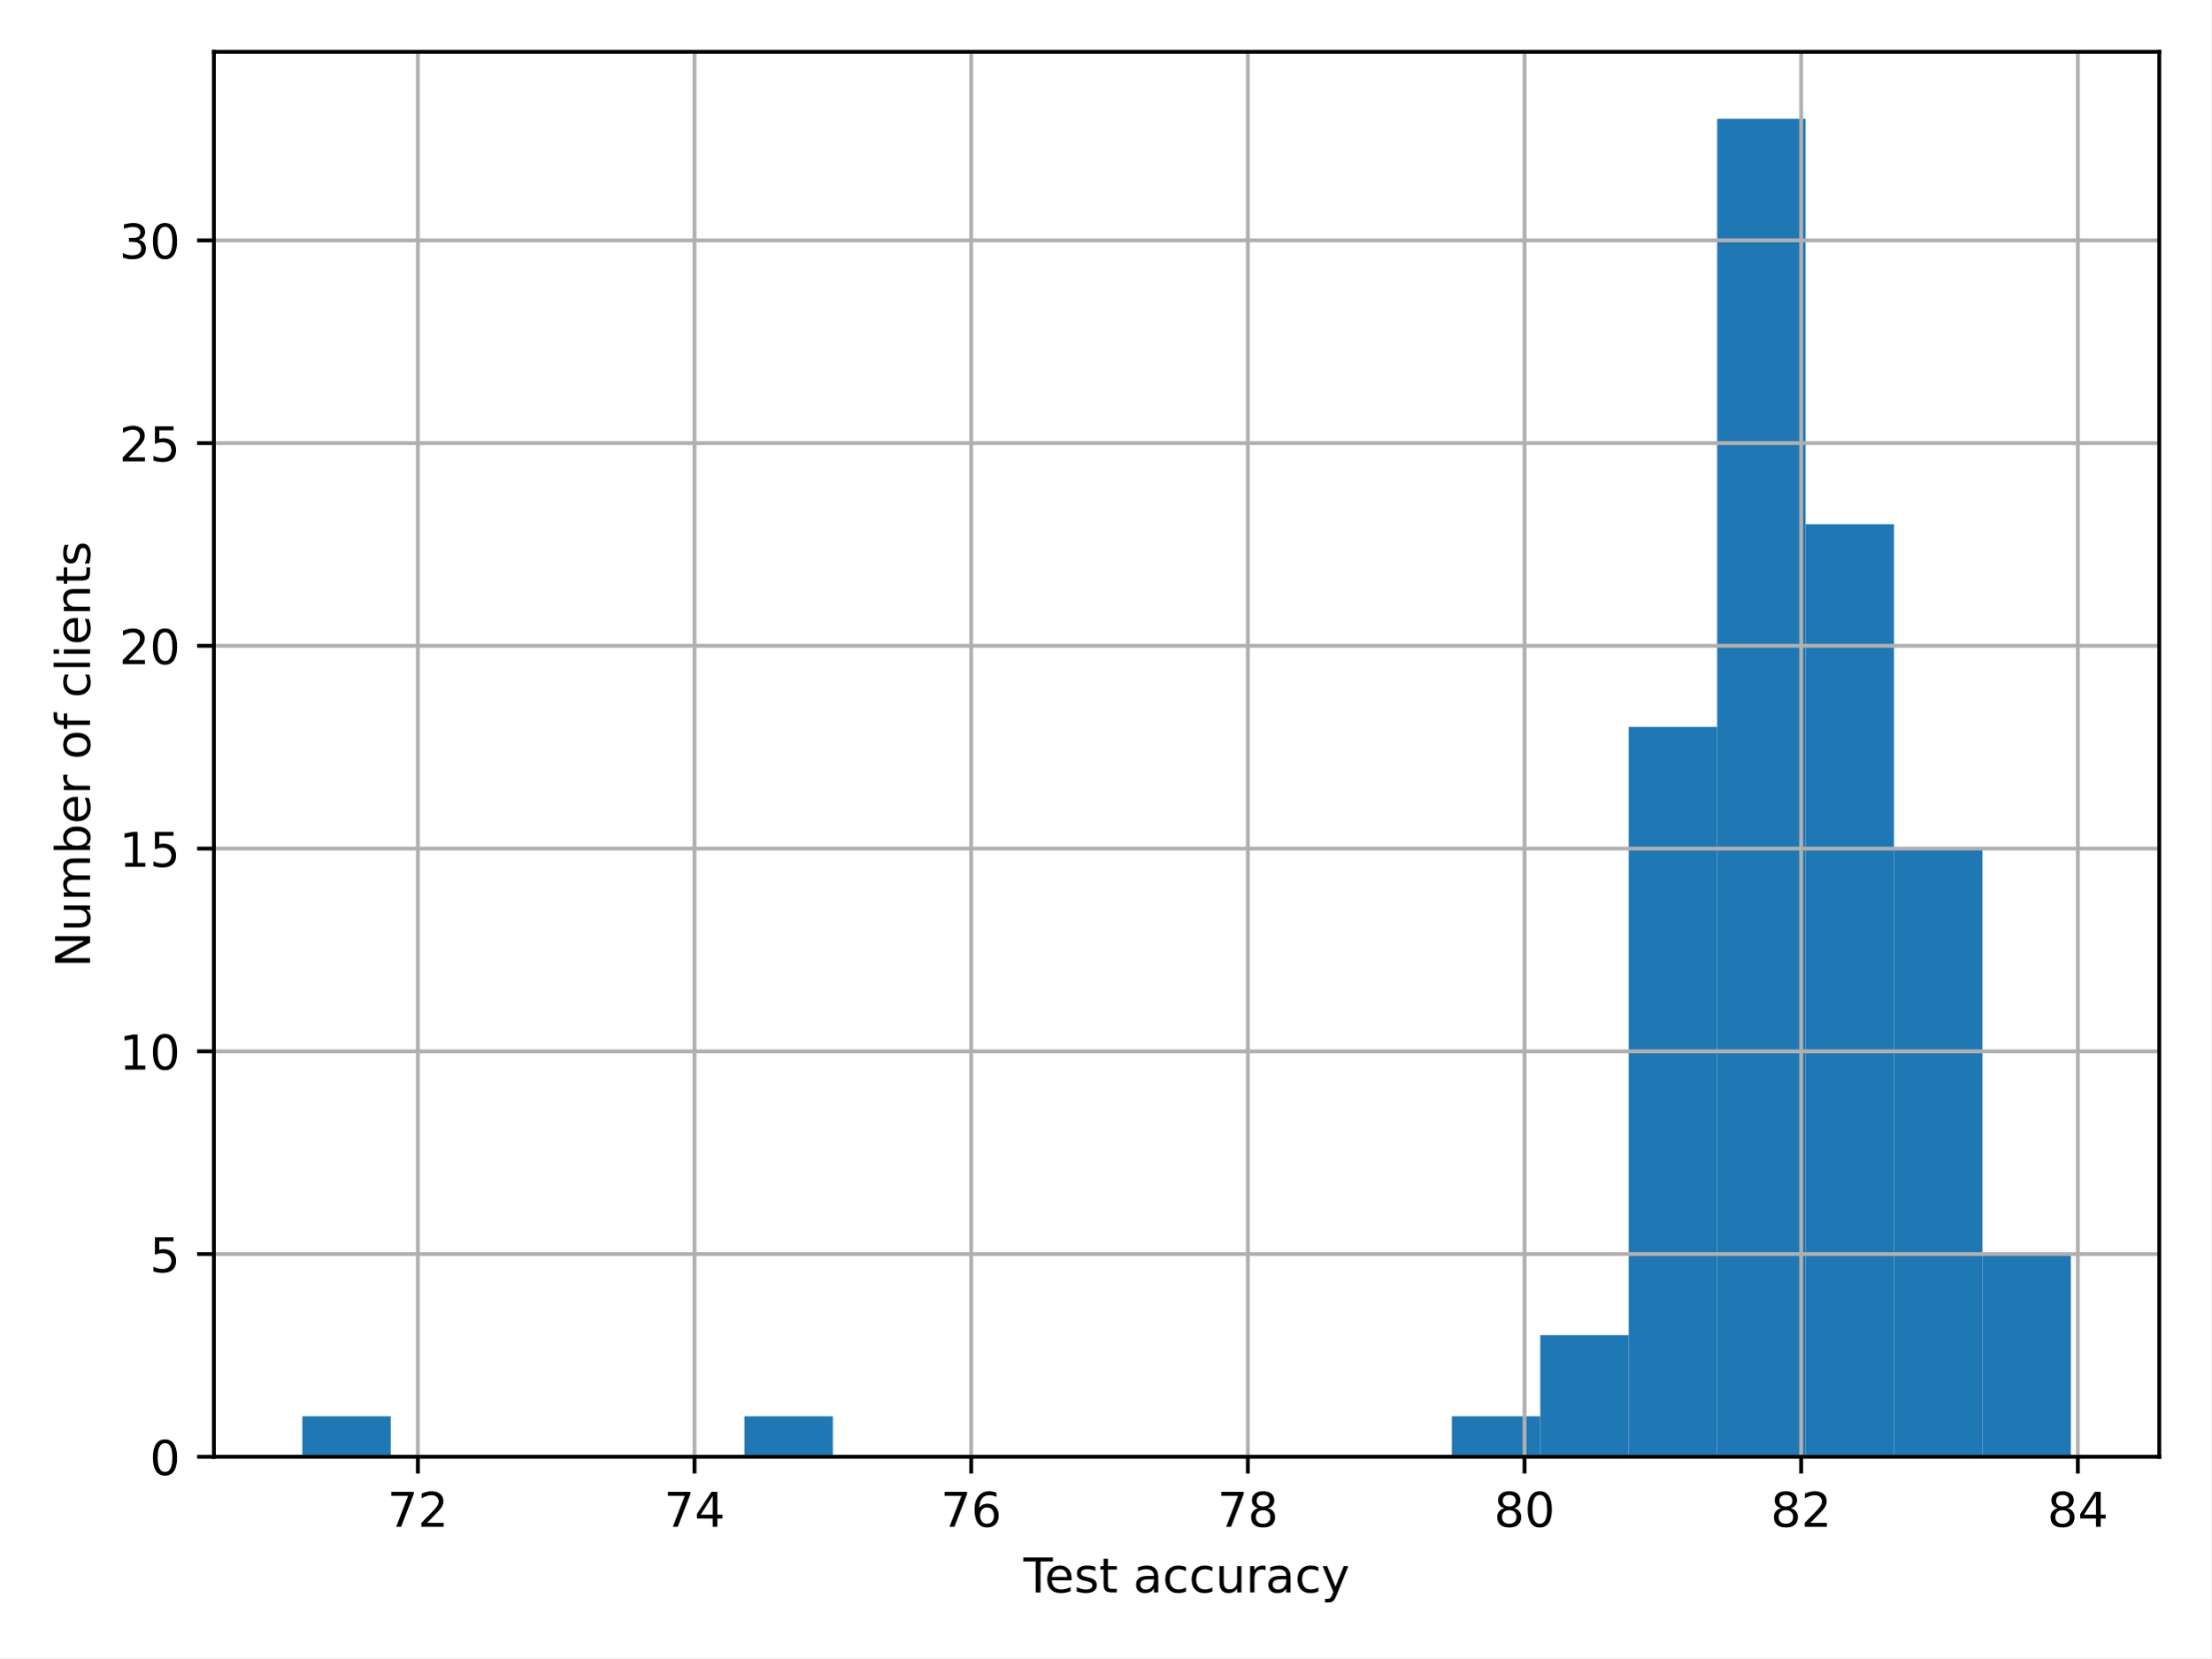
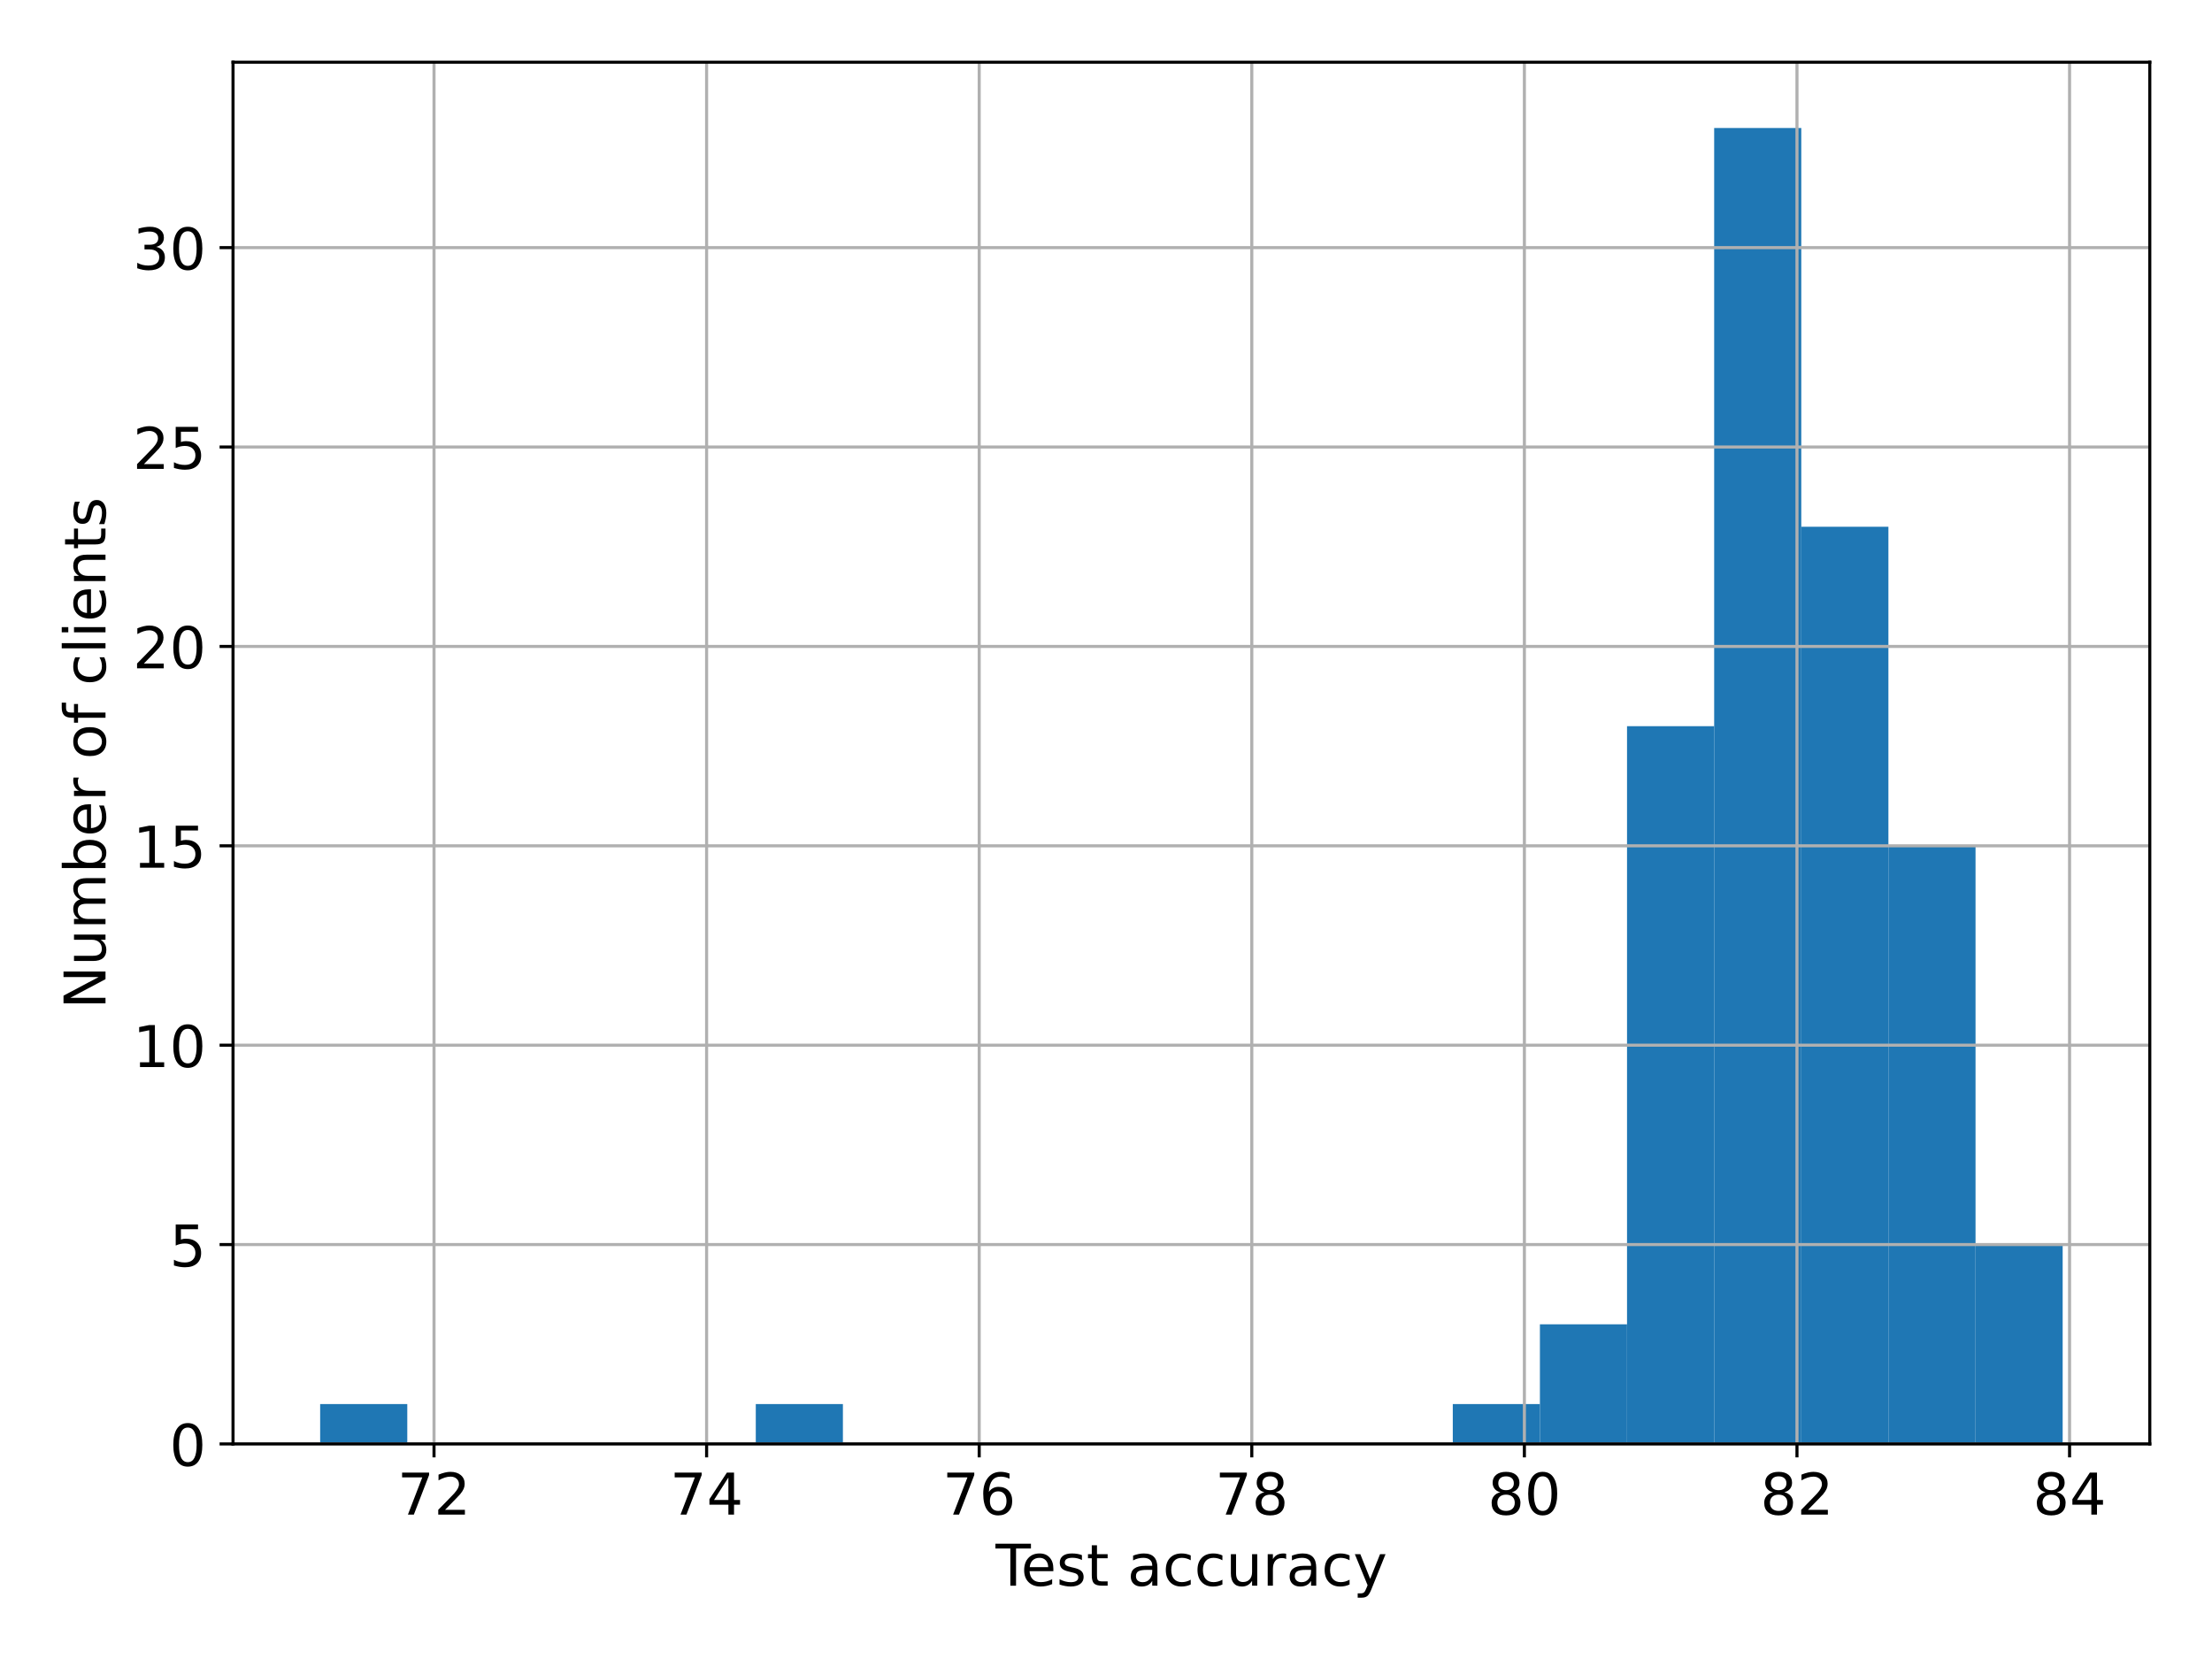
- <svg xmlns="http://www.w3.org/2000/svg" xmlns:xlink="http://www.w3.org/1999/xlink" height="345.6pt" version="1.1" viewBox="0 0 460.8 345.6" width="460.8pt">
+ <svg xmlns="http://www.w3.org/2000/svg" xmlns:xlink="http://www.w3.org/1999/xlink" height="432pt" version="1.1" viewBox="0 0 576 432" width="576pt">
  <defs>
    <style type="text/css">*{stroke-linecap:butt;stroke-linejoin:round;}</style>
  </defs>
  <g id="figure_1">
    <g id="patch_1">
-       <path d="M 0 345.6  L 460.8 345.6  L 460.8 0  L 0 0  z " style="fill:#ffffff;" />
+       <path d="M 0 432  L 576 432  L 576 0  L 0 0  z " style="fill:#ffffff;" />
    </g>
    <g id="axes_1">
      <g id="patch_2">
-         <path d="M 44.57 303.64  L 450 303.64  L 450 10.8  L 44.57 10.8  z " style="fill:#ffffff;" />
+         <path d="M 60.68 376  L 559.8 376  L 559.8 16.2  L 60.68 16.2  z " style="fill:#ffffff;" />
      </g>
      <g id="patch_3">
-         <path clip-path="url(#pe1ad8d56a7)" d="M 62.999 303.64  L 81.427 303.64  L 81.427 295.189  L 62.999 295.189  z " style="fill:#1f77b4;" />
+         <path clip-path="url(#pf06827f324)" d="M 83.367 376  L 106.055 376  L 106.055 365.616  L 83.367 365.616  z " style="fill:#1f77b4;" />
      </g>
      <g id="patch_4">
-         <path clip-path="url(#pe1ad8d56a7)" d="M 81.427 303.64  L 99.856 303.64  L 99.856 303.64  L 81.427 303.64  z " style="fill:#1f77b4;" />
+         <path clip-path="url(#pf06827f324)" d="M 106.055 376  L 128.742 376  L 128.742 376  L 106.055 376  z " style="fill:#1f77b4;" />
      </g>
      <g id="patch_5">
-         <path clip-path="url(#pe1ad8d56a7)" d="M 99.856 303.64  L 118.285 303.64  L 118.285 303.64  L 99.856 303.64  z " style="fill:#1f77b4;" />
+         <path clip-path="url(#pf06827f324)" d="M 128.742 376  L 151.429 376  L 151.429 376  L 128.742 376  z " style="fill:#1f77b4;" />
      </g>
      <g id="patch_6">
-         <path clip-path="url(#pe1ad8d56a7)" d="M 118.285 303.64  L 136.713 303.64  L 136.713 303.64  L 118.285 303.64  z " style="fill:#1f77b4;" />
+         <path clip-path="url(#pf06827f324)" d="M 151.429 376  L 174.116 376  L 174.116 376  L 151.429 376  z " style="fill:#1f77b4;" />
      </g>
      <g id="patch_7">
-         <path clip-path="url(#pe1ad8d56a7)" d="M 136.713 303.64  L 155.142 303.64  L 155.142 303.64  L 136.713 303.64  z " style="fill:#1f77b4;" />
+         <path clip-path="url(#pf06827f324)" d="M 174.116 376  L 196.804 376  L 196.804 376  L 174.116 376  z " style="fill:#1f77b4;" />
      </g>
      <g id="patch_8">
-         <path clip-path="url(#pe1ad8d56a7)" d="M 155.142 303.64  L 173.57 303.64  L 173.57 295.189  L 155.142 295.189  z " style="fill:#1f77b4;" />
+         <path clip-path="url(#pf06827f324)" d="M 196.804 376  L 219.491 376  L 219.491 365.616  L 196.804 365.616  z " style="fill:#1f77b4;" />
      </g>
      <g id="patch_9">
-         <path clip-path="url(#pe1ad8d56a7)" d="M 173.57 303.64  L 191.999 303.64  L 191.999 303.64  L 173.57 303.64  z " style="fill:#1f77b4;" />
+         <path clip-path="url(#pf06827f324)" d="M 219.491 376  L 242.178 376  L 242.178 376  L 219.491 376  z " style="fill:#1f77b4;" />
      </g>
      <g id="patch_10">
-         <path clip-path="url(#pe1ad8d56a7)" d="M 191.999 303.64  L 210.428 303.64  L 210.428 303.64  L 191.999 303.64  z " style="fill:#1f77b4;" />
+         <path clip-path="url(#pf06827f324)" d="M 242.178 376  L 264.865 376  L 264.865 376  L 242.178 376  z " style="fill:#1f77b4;" />
      </g>
      <g id="patch_11">
-         <path clip-path="url(#pe1ad8d56a7)" d="M 210.428 303.64  L 228.856 303.64  L 228.856 303.64  L 210.428 303.64  z " style="fill:#1f77b4;" />
+         <path clip-path="url(#pf06827f324)" d="M 264.865 376  L 287.553 376  L 287.553 376  L 264.865 376  z " style="fill:#1f77b4;" />
      </g>
      <g id="patch_12">
-         <path clip-path="url(#pe1ad8d56a7)" d="M 228.856 303.64  L 247.285 303.64  L 247.285 303.64  L 228.856 303.64  z " style="fill:#1f77b4;" />
+         <path clip-path="url(#pf06827f324)" d="M 287.553 376  L 310.24 376  L 310.24 376  L 287.553 376  z " style="fill:#1f77b4;" />
      </g>
      <g id="patch_13">
-         <path clip-path="url(#pe1ad8d56a7)" d="M 247.285 303.64  L 265.714 303.64  L 265.714 303.64  L 247.285 303.64  z " style="fill:#1f77b4;" />
+         <path clip-path="url(#pf06827f324)" d="M 310.24 376  L 332.927 376  L 332.927 376  L 310.24 376  z " style="fill:#1f77b4;" />
      </g>
      <g id="patch_14">
-         <path clip-path="url(#pe1ad8d56a7)" d="M 265.714 303.64  L 284.142 303.64  L 284.142 303.64  L 265.714 303.64  z " style="fill:#1f77b4;" />
+         <path clip-path="url(#pf06827f324)" d="M 332.927 376  L 355.615 376  L 355.615 376  L 332.927 376  z " style="fill:#1f77b4;" />
      </g>
      <g id="patch_15">
-         <path clip-path="url(#pe1ad8d56a7)" d="M 284.142 303.64  L 302.571 303.64  L 302.571 303.64  L 284.142 303.64  z " style="fill:#1f77b4;" />
+         <path clip-path="url(#pf06827f324)" d="M 355.615 376  L 378.302 376  L 378.302 376  L 355.615 376  z " style="fill:#1f77b4;" />
      </g>
      <g id="patch_16">
-         <path clip-path="url(#pe1ad8d56a7)" d="M 302.571 303.64  L 321 303.64  L 321 295.189  L 302.571 295.189  z " style="fill:#1f77b4;" />
+         <path clip-path="url(#pf06827f324)" d="M 378.302 376  L 400.989 376  L 400.989 365.616  L 378.302 365.616  z " style="fill:#1f77b4;" />
      </g>
      <g id="patch_17">
-         <path clip-path="url(#pe1ad8d56a7)" d="M 321 303.64  L 339.428 303.64  L 339.428 278.286  L 321 278.286  z " style="fill:#1f77b4;" />
+         <path clip-path="url(#pf06827f324)" d="M 400.989 376  L 423.676 376  L 423.676 344.848  L 400.989 344.848  z " style="fill:#1f77b4;" />
      </g>
      <g id="patch_18">
-         <path clip-path="url(#pe1ad8d56a7)" d="M 339.428 303.64  L 357.857 303.64  L 357.857 151.515  L 339.428 151.515  z " style="fill:#1f77b4;" />
+         <path clip-path="url(#pf06827f324)" d="M 423.676 376  L 446.364 376  L 446.364 189.091  L 423.676 189.091  z " style="fill:#1f77b4;" />
      </g>
      <g id="patch_19">
-         <path clip-path="url(#pe1ad8d56a7)" d="M 357.857 303.64  L 376.285 303.64  L 376.285 24.745  L 357.857 24.745  z " style="fill:#1f77b4;" />
+         <path clip-path="url(#pf06827f324)" d="M 446.364 376  L 469.051 376  L 469.051 33.333  L 446.364 33.333  z " style="fill:#1f77b4;" />
      </g>
      <g id="patch_20">
-         <path clip-path="url(#pe1ad8d56a7)" d="M 376.285 303.64  L 394.714 303.64  L 394.714 109.258  L 376.285 109.258  z " style="fill:#1f77b4;" />
+         <path clip-path="url(#pf06827f324)" d="M 469.051 376  L 491.738 376  L 491.738 137.172  L 469.051 137.172  z " style="fill:#1f77b4;" />
      </g>
      <g id="patch_21">
-         <path clip-path="url(#pe1ad8d56a7)" d="M 394.714 303.64  L 413.143 303.64  L 413.143 176.869  L 394.714 176.869  z " style="fill:#1f77b4;" />
+         <path clip-path="url(#pf06827f324)" d="M 491.738 376  L 514.425 376  L 514.425 220.242  L 491.738 220.242  z " style="fill:#1f77b4;" />
      </g>
      <g id="patch_22">
-         <path clip-path="url(#pe1ad8d56a7)" d="M 413.143 303.64  L 431.571 303.64  L 431.571 261.383  L 413.143 261.383  z " style="fill:#1f77b4;" />
+         <path clip-path="url(#pf06827f324)" d="M 514.425 376  L 537.113 376  L 537.113 324.081  L 514.425 324.081  z " style="fill:#1f77b4;" />
      </g>
      <g id="matplotlib.axis_1">
        <g id="xtick_1">
          <g id="line2d_1">
-             <path clip-path="url(#pe1ad8d56a7)" d="M 87.084 303.64  L 87.084 10.8  " style="fill:none;stroke:#b0b0b0;stroke-linecap:square;stroke-width:0.8;" />
+             <path clip-path="url(#pf06827f324)" d="M 113.018 376  L 113.018 16.2  " style="fill:none;stroke:#b0b0b0;stroke-linecap:square;stroke-width:0.8;" />
          </g>
          <g id="line2d_2">
            <defs>
-               <path d="M 0 0  L 0 3.5  " id="m312adf3d9c" style="stroke:#000000;stroke-width:0.8;" />
+               <path d="M 0 0  L 0 3.5  " id="mab471a54c4" style="stroke:#000000;stroke-width:0.8;" />
            </defs>
            <g>
-               <use style="stroke:#000000;stroke-width:0.8;" x="87.084" xlink:href="#m312adf3d9c" y="303.64" />
+               <use style="stroke:#000000;stroke-width:0.8;" x="113.018" xlink:href="#mab471a54c4" y="376" />
            </g>
          </g>
          <g id="text_1">
-             <g transform="translate(80.72109 318.2384)scale(0.1 -0.1)">
+             <g transform="translate(103.4742 394.3977)scale(0.15 -0.15)">
              <defs>
                <path d="M 525 4666  L 3525 4666  L 3525 4397  L 1831 0  L 1172 0  L 2766 4134  L 525 4134  L 525 4666  z " id="DejaVuSans-37" transform="scale(0.015625)" />
                <path d="M 1228 531  L 3431 531  L 3431 0  L 469 0  L 469 531  Q 828 903 1448 1529  Q 2069 2156 2228 2338  Q 2531 2678 2651 2914  Q 2772 3150 2772 3378  Q 2772 3750 2511 3984  Q 2250 4219 1831 4219  Q 1534 4219 1204 4116  Q 875 4013 500 3803  L 500 4441  Q 881 4594 1212 4672  Q 1544 4750 1819 4750  Q 2544 4750 2975 4387  Q 3406 4025 3406 3419  Q 3406 3131 3298 2873  Q 3191 2616 2906 2266  Q 2828 2175 2409 1742  Q 1991 1309 1228 531  z " id="DejaVuSans-32" transform="scale(0.015625)" />
              </defs>
              <use xlink:href="#DejaVuSans-37" />
              <use x="63.623" xlink:href="#DejaVuSans-32" />
            </g>
          </g>
        </g>
        <g id="xtick_2">
          <g id="line2d_3">
-             <path clip-path="url(#pe1ad8d56a7)" d="M 144.741 303.64  L 144.741 10.8  " style="fill:none;stroke:#b0b0b0;stroke-linecap:square;stroke-width:0.8;" />
+             <path clip-path="url(#pf06827f324)" d="M 184 376  L 184 16.2  " style="fill:none;stroke:#b0b0b0;stroke-linecap:square;stroke-width:0.8;" />
          </g>
          <g id="line2d_4">
            <g>
-               <use style="stroke:#000000;stroke-width:0.8;" x="144.741" xlink:href="#m312adf3d9c" y="303.64" />
+               <use style="stroke:#000000;stroke-width:0.8;" x="184" xlink:href="#mab471a54c4" y="376" />
            </g>
          </g>
          <g id="text_2">
-             <g transform="translate(138.379 318.2384)scale(0.1 -0.1)">
+             <g transform="translate(174.4562 394.3977)scale(0.15 -0.15)">
              <defs>
                <path d="M 2419 4116  L 825 1625  L 2419 1625  L 2419 4116  z M 2253 4666  L 3047 4666  L 3047 1625  L 3713 1625  L 3713 1100  L 3047 1100  L 3047 0  L 2419 0  L 2419 1100  L 313 1100  L 313 1709  L 2253 4666  z " id="DejaVuSans-34" transform="scale(0.015625)" />
              </defs>
              <use xlink:href="#DejaVuSans-37" />
              <use x="63.623" xlink:href="#DejaVuSans-34" />
            </g>
          </g>
        </g>
        <g id="xtick_3">
          <g id="line2d_5">
-             <path clip-path="url(#pe1ad8d56a7)" d="M 202.399 303.64  L 202.399 10.8  " style="fill:none;stroke:#b0b0b0;stroke-linecap:square;stroke-width:0.8;" />
+             <path clip-path="url(#pf06827f324)" d="M 254.982 376  L 254.982 16.2  " style="fill:none;stroke:#b0b0b0;stroke-linecap:square;stroke-width:0.8;" />
          </g>
          <g id="line2d_6">
            <g>
-               <use style="stroke:#000000;stroke-width:0.8;" x="202.399" xlink:href="#m312adf3d9c" y="303.64" />
+               <use style="stroke:#000000;stroke-width:0.8;" x="254.982" xlink:href="#mab471a54c4" y="376" />
            </g>
          </g>
          <g id="text_3">
-             <g transform="translate(196.0369 318.2384)scale(0.1 -0.1)">
+             <g transform="translate(245.4381 394.3977)scale(0.15 -0.15)">
              <defs>
                <path d="M 2113 2584  Q 1688 2584 1439 2293  Q 1191 2003 1191 1497  Q 1191 994 1439 701  Q 1688 409 2113 409  Q 2538 409 2786 701  Q 3034 994 3034 1497  Q 3034 2003 2786 2293  Q 2538 2584 2113 2584  z M 3366 4563  L 3366 3988  Q 3128 4100 2886 4159  Q 2644 4219 2406 4219  Q 1781 4219 1451 3797  Q 1122 3375 1075 2522  Q 1259 2794 1537 2939  Q 1816 3084 2150 3084  Q 2853 3084 3261 2657  Q 3669 2231 3669 1497  Q 3669 778 3244 343  Q 2819 -91 2113 -91  Q 1303 -91 875 529  Q 447 1150 447 2328  Q 447 3434 972 4092  Q 1497 4750 2381 4750  Q 2619 4750 2861 4703  Q 3103 4656 3366 4563  z " id="DejaVuSans-36" transform="scale(0.015625)" />
              </defs>
              <use xlink:href="#DejaVuSans-37" />
              <use x="63.623" xlink:href="#DejaVuSans-36" />
            </g>
          </g>
        </g>
        <g id="xtick_4">
          <g id="line2d_7">
-             <path clip-path="url(#pe1ad8d56a7)" d="M 260.057 303.64  L 260.057 10.8  " style="fill:none;stroke:#b0b0b0;stroke-linecap:square;stroke-width:0.8;" />
+             <path clip-path="url(#pf06827f324)" d="M 325.964 376  L 325.964 16.2  " style="fill:none;stroke:#b0b0b0;stroke-linecap:square;stroke-width:0.8;" />
          </g>
          <g id="line2d_8">
            <g>
-               <use style="stroke:#000000;stroke-width:0.8;" x="260.057" xlink:href="#m312adf3d9c" y="303.64" />
+               <use style="stroke:#000000;stroke-width:0.8;" x="325.964" xlink:href="#mab471a54c4" y="376" />
            </g>
          </g>
          <g id="text_4">
-             <g transform="translate(253.6948 318.2384)scale(0.1 -0.1)">
+             <g transform="translate(316.4201 394.3977)scale(0.15 -0.15)">
              <defs>
                <path d="M 2034 2216  Q 1584 2216 1326 1975  Q 1069 1734 1069 1313  Q 1069 891 1326 650  Q 1584 409 2034 409  Q 2484 409 2743 651  Q 3003 894 3003 1313  Q 3003 1734 2745 1975  Q 2488 2216 2034 2216  z M 1403 2484  Q 997 2584 770 2862  Q 544 3141 544 3541  Q 544 4100 942 4425  Q 1341 4750 2034 4750  Q 2731 4750 3128 4425  Q 3525 4100 3525 3541  Q 3525 3141 3298 2862  Q 3072 2584 2669 2484  Q 3125 2378 3379 2068  Q 3634 1759 3634 1313  Q 3634 634 3220 271  Q 2806 -91 2034 -91  Q 1263 -91 848 271  Q 434 634 434 1313  Q 434 1759 690 2068  Q 947 2378 1403 2484  z M 1172 3481  Q 1172 3119 1398 2916  Q 1625 2713 2034 2713  Q 2441 2713 2670 2916  Q 2900 3119 2900 3481  Q 2900 3844 2670 4047  Q 2441 4250 2034 4250  Q 1625 4250 1398 4047  Q 1172 3844 1172 3481  z " id="DejaVuSans-38" transform="scale(0.015625)" />
              </defs>
              <use xlink:href="#DejaVuSans-37" />
              <use x="63.623" xlink:href="#DejaVuSans-38" />
            </g>
          </g>
        </g>
        <g id="xtick_5">
          <g id="line2d_9">
-             <path clip-path="url(#pe1ad8d56a7)" d="M 317.715 303.64  L 317.715 10.8  " style="fill:none;stroke:#b0b0b0;stroke-linecap:square;stroke-width:0.8;" />
+             <path clip-path="url(#pf06827f324)" d="M 396.946 376  L 396.946 16.2  " style="fill:none;stroke:#b0b0b0;stroke-linecap:square;stroke-width:0.8;" />
          </g>
          <g id="line2d_10">
            <g>
-               <use style="stroke:#000000;stroke-width:0.8;" x="317.715" xlink:href="#m312adf3d9c" y="303.64" />
+               <use style="stroke:#000000;stroke-width:0.8;" x="396.946" xlink:href="#mab471a54c4" y="376" />
            </g>
          </g>
          <g id="text_5">
-             <g transform="translate(311.3527 318.2384)scale(0.1 -0.1)">
+             <g transform="translate(387.4021 394.3977)scale(0.15 -0.15)">
              <defs>
                <path d="M 2034 4250  Q 1547 4250 1301 3770  Q 1056 3291 1056 2328  Q 1056 1369 1301 889  Q 1547 409 2034 409  Q 2525 409 2770 889  Q 3016 1369 3016 2328  Q 3016 3291 2770 3770  Q 2525 4250 2034 4250  z M 2034 4750  Q 2819 4750 3233 4129  Q 3647 3509 3647 2328  Q 3647 1150 3233 529  Q 2819 -91 2034 -91  Q 1250 -91 836 529  Q 422 1150 422 2328  Q 422 3509 836 4129  Q 1250 4750 2034 4750  z " id="DejaVuSans-30" transform="scale(0.015625)" />
              </defs>
              <use xlink:href="#DejaVuSans-38" />
              <use x="63.623" xlink:href="#DejaVuSans-30" />
            </g>
          </g>
        </g>
        <g id="xtick_6">
          <g id="line2d_11">
-             <path clip-path="url(#pe1ad8d56a7)" d="M 375.373 303.64  L 375.373 10.8  " style="fill:none;stroke:#b0b0b0;stroke-linecap:square;stroke-width:0.8;" />
+             <path clip-path="url(#pf06827f324)" d="M 467.928 376  L 467.928 16.2  " style="fill:none;stroke:#b0b0b0;stroke-linecap:square;stroke-width:0.8;" />
          </g>
          <g id="line2d_12">
            <g>
-               <use style="stroke:#000000;stroke-width:0.8;" x="375.373" xlink:href="#m312adf3d9c" y="303.64" />
+               <use style="stroke:#000000;stroke-width:0.8;" x="467.928" xlink:href="#mab471a54c4" y="376" />
            </g>
          </g>
          <g id="text_6">
-             <g transform="translate(369.0106 318.2384)scale(0.1 -0.1)">
+             <g transform="translate(458.384 394.3977)scale(0.15 -0.15)">
              <use xlink:href="#DejaVuSans-38" />
              <use x="63.623" xlink:href="#DejaVuSans-32" />
            </g>
          </g>
        </g>
        <g id="xtick_7">
          <g id="line2d_13">
-             <path clip-path="url(#pe1ad8d56a7)" d="M 433.031 303.64  L 433.031 10.8  " style="fill:none;stroke:#b0b0b0;stroke-linecap:square;stroke-width:0.8;" />
+             <path clip-path="url(#pf06827f324)" d="M 538.91 376  L 538.91 16.2  " style="fill:none;stroke:#b0b0b0;stroke-linecap:square;stroke-width:0.8;" />
          </g>
          <g id="line2d_14">
            <g>
-               <use style="stroke:#000000;stroke-width:0.8;" x="433.031" xlink:href="#m312adf3d9c" y="303.64" />
+               <use style="stroke:#000000;stroke-width:0.8;" x="538.91" xlink:href="#mab471a54c4" y="376" />
            </g>
          </g>
          <g id="text_7">
-             <g transform="translate(426.6686 318.2384)scale(0.1 -0.1)">
+             <g transform="translate(529.366 394.3977)scale(0.15 -0.15)">
              <use xlink:href="#DejaVuSans-38" />
              <use x="63.623" xlink:href="#DejaVuSans-34" />
            </g>
          </g>
        </g>
        <g id="text_8">
-           <g transform="translate(213.2912 331.9166)scale(0.1 -0.1)">
+           <g transform="translate(259.2494 412.9148)scale(0.15 -0.15)">
            <defs>
              <path d="M -19 4666  L 3928 4666  L 3928 4134  L 2272 4134  L 2272 0  L 1638 0  L 1638 4134  L -19 4134  L -19 4666  z " id="DejaVuSans-54" transform="scale(0.015625)" />
              <path d="M 3597 1894  L 3597 1613  L 953 1613  Q 991 1019 1311 708  Q 1631 397 2203 397  Q 2534 397 2845 478  Q 3156 559 3463 722  L 3463 178  Q 3153 47 2828 -22  Q 2503 -91 2169 -91  Q 1331 -91 842 396  Q 353 884 353 1716  Q 353 2575 817 3079  Q 1281 3584 2069 3584  Q 2775 3584 3186 3129  Q 3597 2675 3597 1894  z M 3022 2063  Q 3016 2534 2758 2815  Q 2500 3097 2075 3097  Q 1594 3097 1305 2825  Q 1016 2553 972 2059  L 3022 2063  z " id="DejaVuSans-65" transform="scale(0.015625)" />
              <path d="M 2834 3397  L 2834 2853  Q 2591 2978 2328 3040  Q 2066 3103 1784 3103  Q 1356 3103 1142 2972  Q 928 2841 928 2578  Q 928 2378 1081 2264  Q 1234 2150 1697 2047  L 1894 2003  Q 2506 1872 2764 1633  Q 3022 1394 3022 966  Q 3022 478 2636 193  Q 2250 -91 1575 -91  Q 1294 -91 989 -36  Q 684 19 347 128  L 347 722  Q 666 556 975 473  Q 1284 391 1588 391  Q 1994 391 2212 530  Q 2431 669 2431 922  Q 2431 1156 2273 1281  Q 2116 1406 1581 1522  L 1381 1569  Q 847 1681 609 1914  Q 372 2147 372 2553  Q 372 3047 722 3315  Q 1072 3584 1716 3584  Q 2034 3584 2315 3537  Q 2597 3491 2834 3397  z " id="DejaVuSans-73" transform="scale(0.015625)" />
              <path d="M 1172 4494  L 1172 3500  L 2356 3500  L 2356 3053  L 1172 3053  L 1172 1153  Q 1172 725 1289 603  Q 1406 481 1766 481  L 2356 481  L 2356 0  L 1766 0  Q 1100 0 847 248  Q 594 497 594 1153  L 594 3053  L 172 3053  L 172 3500  L 594 3500  L 594 4494  L 1172 4494  z " id="DejaVuSans-74" transform="scale(0.015625)" />
              <path id="DejaVuSans-20" transform="scale(0.015625)" />
              <path d="M 2194 1759  Q 1497 1759 1228 1600  Q 959 1441 959 1056  Q 959 750 1161 570  Q 1363 391 1709 391  Q 2188 391 2477 730  Q 2766 1069 2766 1631  L 2766 1759  L 2194 1759  z M 3341 1997  L 3341 0  L 2766 0  L 2766 531  Q 2569 213 2275 61  Q 1981 -91 1556 -91  Q 1019 -91 701 211  Q 384 513 384 1019  Q 384 1609 779 1909  Q 1175 2209 1959 2209  L 2766 2209  L 2766 2266  Q 2766 2663 2505 2880  Q 2244 3097 1772 3097  Q 1472 3097 1187 3025  Q 903 2953 641 2809  L 641 3341  Q 956 3463 1253 3523  Q 1550 3584 1831 3584  Q 2591 3584 2966 3190  Q 3341 2797 3341 1997  z " id="DejaVuSans-61" transform="scale(0.015625)" />
              <path d="M 3122 3366  L 3122 2828  Q 2878 2963 2633 3030  Q 2388 3097 2138 3097  Q 1578 3097 1268 2742  Q 959 2388 959 1747  Q 959 1106 1268 751  Q 1578 397 2138 397  Q 2388 397 2633 464  Q 2878 531 3122 666  L 3122 134  Q 2881 22 2623 -34  Q 2366 -91 2075 -91  Q 1284 -91 818 406  Q 353 903 353 1747  Q 353 2603 823 3093  Q 1294 3584 2113 3584  Q 2378 3584 2631 3529  Q 2884 3475 3122 3366  z " id="DejaVuSans-63" transform="scale(0.015625)" />
              <path d="M 544 1381  L 544 3500  L 1119 3500  L 1119 1403  Q 1119 906 1312 657  Q 1506 409 1894 409  Q 2359 409 2629 706  Q 2900 1003 2900 1516  L 2900 3500  L 3475 3500  L 3475 0  L 2900 0  L 2900 538  Q 2691 219 2414 64  Q 2138 -91 1772 -91  Q 1169 -91 856 284  Q 544 659 544 1381  z M 1991 3584  L 1991 3584  z " id="DejaVuSans-75" transform="scale(0.015625)" />
              <path d="M 2631 2963  Q 2534 3019 2420 3045  Q 2306 3072 2169 3072  Q 1681 3072 1420 2755  Q 1159 2438 1159 1844  L 1159 0  L 581 0  L 581 3500  L 1159 3500  L 1159 2956  Q 1341 3275 1631 3429  Q 1922 3584 2338 3584  Q 2397 3584 2469 3576  Q 2541 3569 2628 3553  L 2631 2963  z " id="DejaVuSans-72" transform="scale(0.015625)" />
              <path d="M 2059 -325  Q 1816 -950 1584 -1140  Q 1353 -1331 966 -1331  L 506 -1331  L 506 -850  L 844 -850  Q 1081 -850 1212 -737  Q 1344 -625 1503 -206  L 1606 56  L 191 3500  L 800 3500  L 1894 763  L 2988 3500  L 3597 3500  L 2059 -325  z " id="DejaVuSans-79" transform="scale(0.015625)" />
            </defs>
            <use xlink:href="#DejaVuSans-54" />
            <use x="44.084" xlink:href="#DejaVuSans-65" />
            <use x="105.607" xlink:href="#DejaVuSans-73" />
            <use x="157.707" xlink:href="#DejaVuSans-74" />
            <use x="196.916" xlink:href="#DejaVuSans-20" />
            <use x="228.703" xlink:href="#DejaVuSans-61" />
            <use x="289.982" xlink:href="#DejaVuSans-63" />
            <use x="344.963" xlink:href="#DejaVuSans-63" />
            <use x="399.943" xlink:href="#DejaVuSans-75" />
            <use x="463.322" xlink:href="#DejaVuSans-72" />
            <use x="504.436" xlink:href="#DejaVuSans-61" />
            <use x="565.715" xlink:href="#DejaVuSans-63" />
            <use x="620.695" xlink:href="#DejaVuSans-79" />
          </g>
        </g>
      </g>
      <g id="matplotlib.axis_2">
        <g id="ytick_1">
          <g id="line2d_15">
-             <path clip-path="url(#pe1ad8d56a7)" d="M 44.57 303.64  L 450 303.64  " style="fill:none;stroke:#b0b0b0;stroke-linecap:square;stroke-width:0.8;" />
+             <path clip-path="url(#pf06827f324)" d="M 60.68 376  L 559.8 376  " style="fill:none;stroke:#b0b0b0;stroke-linecap:square;stroke-width:0.8;" />
          </g>
          <g id="line2d_16">
            <defs>
-               <path d="M 0 0  L -3.5 0  " id="m7c6146fe66" style="stroke:#000000;stroke-width:0.8;" />
+               <path d="M 0 0  L -3.5 0  " id="mde169bc5b4" style="stroke:#000000;stroke-width:0.8;" />
            </defs>
            <g>
-               <use style="stroke:#000000;stroke-width:0.8;" x="44.57" xlink:href="#m7c6146fe66" y="303.64" />
+               <use style="stroke:#000000;stroke-width:0.8;" x="60.68" xlink:href="#mde169bc5b4" y="376" />
            </g>
          </g>
          <g id="text_9">
-             <g transform="translate(31.2075 307.4392)scale(0.1 -0.1)">
+             <g transform="translate(44.13625 381.6988)scale(0.15 -0.15)">
              <use xlink:href="#DejaVuSans-30" />
            </g>
          </g>
        </g>
        <g id="ytick_2">
          <g id="line2d_17">
-             <path clip-path="url(#pe1ad8d56a7)" d="M 44.57 261.383  L 450 261.383  " style="fill:none;stroke:#b0b0b0;stroke-linecap:square;stroke-width:0.8;" />
+             <path clip-path="url(#pf06827f324)" d="M 60.68 324.081  L 559.8 324.081  " style="fill:none;stroke:#b0b0b0;stroke-linecap:square;stroke-width:0.8;" />
          </g>
          <g id="line2d_18">
            <g>
-               <use style="stroke:#000000;stroke-width:0.8;" x="44.57" xlink:href="#m7c6146fe66" y="261.383" />
+               <use style="stroke:#000000;stroke-width:0.8;" x="60.68" xlink:href="#mde169bc5b4" y="324.081" />
            </g>
          </g>
          <g id="text_10">
-             <g transform="translate(31.2075 265.1824)scale(0.1 -0.1)">
+             <g transform="translate(44.13625 329.7796)scale(0.15 -0.15)">
              <defs>
                <path d="M 691 4666  L 3169 4666  L 3169 4134  L 1269 4134  L 1269 2991  Q 1406 3038 1543 3061  Q 1681 3084 1819 3084  Q 2600 3084 3056 2656  Q 3513 2228 3513 1497  Q 3513 744 3044 326  Q 2575 -91 1722 -91  Q 1428 -91 1123 -41  Q 819 9 494 109  L 494 744  Q 775 591 1075 516  Q 1375 441 1709 441  Q 2250 441 2565 725  Q 2881 1009 2881 1497  Q 2881 1984 2565 2268  Q 2250 2553 1709 2553  Q 1456 2553 1204 2497  Q 953 2441 691 2322  L 691 4666  z " id="DejaVuSans-35" transform="scale(0.015625)" />
              </defs>
              <use xlink:href="#DejaVuSans-35" />
            </g>
          </g>
        </g>
        <g id="ytick_3">
          <g id="line2d_19">
-             <path clip-path="url(#pe1ad8d56a7)" d="M 44.57 219.126  L 450 219.126  " style="fill:none;stroke:#b0b0b0;stroke-linecap:square;stroke-width:0.8;" />
+             <path clip-path="url(#pf06827f324)" d="M 60.68 272.162  L 559.8 272.162  " style="fill:none;stroke:#b0b0b0;stroke-linecap:square;stroke-width:0.8;" />
          </g>
          <g id="line2d_20">
            <g>
-               <use style="stroke:#000000;stroke-width:0.8;" x="44.57" xlink:href="#m7c6146fe66" y="219.126" />
+               <use style="stroke:#000000;stroke-width:0.8;" x="60.68" xlink:href="#mde169bc5b4" y="272.162" />
            </g>
          </g>
          <g id="text_11">
-             <g transform="translate(24.845 222.9255)scale(0.1 -0.1)">
+             <g transform="translate(34.5925 277.8604)scale(0.15 -0.15)">
              <defs>
                <path d="M 794 531  L 1825 531  L 1825 4091  L 703 3866  L 703 4441  L 1819 4666  L 2450 4666  L 2450 531  L 3481 531  L 3481 0  L 794 0  L 794 531  z " id="DejaVuSans-31" transform="scale(0.015625)" />
              </defs>
              <use xlink:href="#DejaVuSans-31" />
              <use x="63.623" xlink:href="#DejaVuSans-30" />
            </g>
          </g>
        </g>
        <g id="ytick_4">
          <g id="line2d_21">
-             <path clip-path="url(#pe1ad8d56a7)" d="M 44.57 176.869  L 450 176.869  " style="fill:none;stroke:#b0b0b0;stroke-linecap:square;stroke-width:0.8;" />
+             <path clip-path="url(#pf06827f324)" d="M 60.68 220.242  L 559.8 220.242  " style="fill:none;stroke:#b0b0b0;stroke-linecap:square;stroke-width:0.8;" />
          </g>
          <g id="line2d_22">
            <g>
-               <use style="stroke:#000000;stroke-width:0.8;" x="44.57" xlink:href="#m7c6146fe66" y="176.869" />
+               <use style="stroke:#000000;stroke-width:0.8;" x="60.68" xlink:href="#mde169bc5b4" y="220.242" />
            </g>
          </g>
          <g id="text_12">
-             <g transform="translate(24.845 180.6687)scale(0.1 -0.1)">
+             <g transform="translate(34.5925 225.9413)scale(0.15 -0.15)">
              <use xlink:href="#DejaVuSans-31" />
              <use x="63.623" xlink:href="#DejaVuSans-35" />
            </g>
          </g>
        </g>
        <g id="ytick_5">
          <g id="line2d_23">
-             <path clip-path="url(#pe1ad8d56a7)" d="M 44.57 134.613  L 450 134.613  " style="fill:none;stroke:#b0b0b0;stroke-linecap:square;stroke-width:0.8;" />
+             <path clip-path="url(#pf06827f324)" d="M 60.68 168.323  L 559.8 168.323  " style="fill:none;stroke:#b0b0b0;stroke-linecap:square;stroke-width:0.8;" />
          </g>
          <g id="line2d_24">
            <g>
-               <use style="stroke:#000000;stroke-width:0.8;" x="44.57" xlink:href="#m7c6146fe66" y="134.613" />
+               <use style="stroke:#000000;stroke-width:0.8;" x="60.68" xlink:href="#mde169bc5b4" y="168.323" />
            </g>
          </g>
          <g id="text_13">
-             <g transform="translate(24.845 138.4118)scale(0.1 -0.1)">
+             <g transform="translate(34.5925 174.0221)scale(0.15 -0.15)">
              <use xlink:href="#DejaVuSans-32" />
              <use x="63.623" xlink:href="#DejaVuSans-30" />
            </g>
          </g>
        </g>
        <g id="ytick_6">
          <g id="line2d_25">
-             <path clip-path="url(#pe1ad8d56a7)" d="M 44.57 92.356  L 450 92.356  " style="fill:none;stroke:#b0b0b0;stroke-linecap:square;stroke-width:0.8;" />
+             <path clip-path="url(#pf06827f324)" d="M 60.68 116.404  L 559.8 116.404  " style="fill:none;stroke:#b0b0b0;stroke-linecap:square;stroke-width:0.8;" />
          </g>
          <g id="line2d_26">
            <g>
-               <use style="stroke:#000000;stroke-width:0.8;" x="44.57" xlink:href="#m7c6146fe66" y="92.356" />
+               <use style="stroke:#000000;stroke-width:0.8;" x="60.68" xlink:href="#mde169bc5b4" y="116.404" />
            </g>
          </g>
          <g id="text_14">
-             <g transform="translate(24.845 96.15495)scale(0.1 -0.1)">
+             <g transform="translate(34.5925 122.1029)scale(0.15 -0.15)">
              <use xlink:href="#DejaVuSans-32" />
              <use x="63.623" xlink:href="#DejaVuSans-35" />
            </g>
          </g>
        </g>
        <g id="ytick_7">
          <g id="line2d_27">
-             <path clip-path="url(#pe1ad8d56a7)" d="M 44.57 50.099  L 450 50.099  " style="fill:none;stroke:#b0b0b0;stroke-linecap:square;stroke-width:0.8;" />
+             <path clip-path="url(#pf06827f324)" d="M 60.68 64.485  L 559.8 64.485  " style="fill:none;stroke:#b0b0b0;stroke-linecap:square;stroke-width:0.8;" />
          </g>
          <g id="line2d_28">
            <g>
-               <use style="stroke:#000000;stroke-width:0.8;" x="44.57" xlink:href="#m7c6146fe66" y="50.099" />
+               <use style="stroke:#000000;stroke-width:0.8;" x="60.68" xlink:href="#mde169bc5b4" y="64.485" />
            </g>
          </g>
          <g id="text_15">
-             <g transform="translate(24.845 53.89809)scale(0.1 -0.1)">
+             <g transform="translate(34.5925 70.18368)scale(0.15 -0.15)">
              <defs>
                <path d="M 2597 2516  Q 3050 2419 3304 2112  Q 3559 1806 3559 1356  Q 3559 666 3084 287  Q 2609 -91 1734 -91  Q 1441 -91 1130 -33  Q 819 25 488 141  L 488 750  Q 750 597 1062 519  Q 1375 441 1716 441  Q 2309 441 2620 675  Q 2931 909 2931 1356  Q 2931 1769 2642 2001  Q 2353 2234 1838 2234  L 1294 2234  L 1294 2753  L 1863 2753  Q 2328 2753 2575 2939  Q 2822 3125 2822 3475  Q 2822 3834 2567 4026  Q 2313 4219 1838 4219  Q 1578 4219 1281 4162  Q 984 4106 628 3988  L 628 4550  Q 988 4650 1302 4700  Q 1616 4750 1894 4750  Q 2613 4750 3031 4423  Q 3450 4097 3450 3541  Q 3450 3153 3228 2886  Q 3006 2619 2597 2516  z " id="DejaVuSans-33" transform="scale(0.015625)" />
              </defs>
              <use xlink:href="#DejaVuSans-33" />
              <use x="63.623" xlink:href="#DejaVuSans-30" />
            </g>
          </g>
        </g>
        <g id="text_16">
-           <g transform="translate(18.76531 201.6411)rotate(-90)scale(0.1 -0.1)">
+           <g transform="translate(27.47297 262.7316)rotate(-90)scale(0.15 -0.15)">
            <defs>
              <path d="M 628 4666  L 1478 4666  L 3547 763  L 3547 4666  L 4159 4666  L 4159 0  L 3309 0  L 1241 3903  L 1241 0  L 628 0  L 628 4666  z " id="DejaVuSans-4e" transform="scale(0.015625)" />
              <path d="M 3328 2828  Q 3544 3216 3844 3400  Q 4144 3584 4550 3584  Q 5097 3584 5394 3201  Q 5691 2819 5691 2113  L 5691 0  L 5113 0  L 5113 2094  Q 5113 2597 4934 2840  Q 4756 3084 4391 3084  Q 3944 3084 3684 2787  Q 3425 2491 3425 1978  L 3425 0  L 2847 0  L 2847 2094  Q 2847 2600 2669 2842  Q 2491 3084 2119 3084  Q 1678 3084 1418 2786  Q 1159 2488 1159 1978  L 1159 0  L 581 0  L 581 3500  L 1159 3500  L 1159 2956  Q 1356 3278 1631 3431  Q 1906 3584 2284 3584  Q 2666 3584 2933 3390  Q 3200 3197 3328 2828  z " id="DejaVuSans-6d" transform="scale(0.015625)" />
              <path d="M 3116 1747  Q 3116 2381 2855 2742  Q 2594 3103 2138 3103  Q 1681 3103 1420 2742  Q 1159 2381 1159 1747  Q 1159 1113 1420 752  Q 1681 391 2138 391  Q 2594 391 2855 752  Q 3116 1113 3116 1747  z M 1159 2969  Q 1341 3281 1617 3432  Q 1894 3584 2278 3584  Q 2916 3584 3314 3078  Q 3713 2572 3713 1747  Q 3713 922 3314 415  Q 2916 -91 2278 -91  Q 1894 -91 1617 61  Q 1341 213 1159 525  L 1159 0  L 581 0  L 581 4863  L 1159 4863  L 1159 2969  z " id="DejaVuSans-62" transform="scale(0.015625)" />
              <path d="M 1959 3097  Q 1497 3097 1228 2736  Q 959 2375 959 1747  Q 959 1119 1226 758  Q 1494 397 1959 397  Q 2419 397 2687 759  Q 2956 1122 2956 1747  Q 2956 2369 2687 2733  Q 2419 3097 1959 3097  z M 1959 3584  Q 2709 3584 3137 3096  Q 3566 2609 3566 1747  Q 3566 888 3137 398  Q 2709 -91 1959 -91  Q 1206 -91 779 398  Q 353 888 353 1747  Q 353 2609 779 3096  Q 1206 3584 1959 3584  z " id="DejaVuSans-6f" transform="scale(0.015625)" />
              <path d="M 2375 4863  L 2375 4384  L 1825 4384  Q 1516 4384 1395 4259  Q 1275 4134 1275 3809  L 1275 3500  L 2222 3500  L 2222 3053  L 1275 3053  L 1275 0  L 697 0  L 697 3053  L 147 3053  L 147 3500  L 697 3500  L 697 3744  Q 697 4328 969 4595  Q 1241 4863 1831 4863  L 2375 4863  z " id="DejaVuSans-66" transform="scale(0.015625)" />
              <path d="M 603 4863  L 1178 4863  L 1178 0  L 603 0  L 603 4863  z " id="DejaVuSans-6c" transform="scale(0.015625)" />
              <path d="M 603 3500  L 1178 3500  L 1178 0  L 603 0  L 603 3500  z M 603 4863  L 1178 4863  L 1178 4134  L 603 4134  L 603 4863  z " id="DejaVuSans-69" transform="scale(0.015625)" />
              <path d="M 3513 2113  L 3513 0  L 2938 0  L 2938 2094  Q 2938 2591 2744 2837  Q 2550 3084 2163 3084  Q 1697 3084 1428 2787  Q 1159 2491 1159 1978  L 1159 0  L 581 0  L 581 3500  L 1159 3500  L 1159 2956  Q 1366 3272 1645 3428  Q 1925 3584 2291 3584  Q 2894 3584 3203 3211  Q 3513 2838 3513 2113  z " id="DejaVuSans-6e" transform="scale(0.015625)" />
            </defs>
            <use xlink:href="#DejaVuSans-4e" />
            <use x="74.805" xlink:href="#DejaVuSans-75" />
            <use x="138.184" xlink:href="#DejaVuSans-6d" />
            <use x="235.596" xlink:href="#DejaVuSans-62" />
            <use x="299.072" xlink:href="#DejaVuSans-65" />
            <use x="360.596" xlink:href="#DejaVuSans-72" />
            <use x="401.709" xlink:href="#DejaVuSans-20" />
            <use x="433.496" xlink:href="#DejaVuSans-6f" />
            <use x="494.678" xlink:href="#DejaVuSans-66" />
            <use x="529.883" xlink:href="#DejaVuSans-20" />
            <use x="561.67" xlink:href="#DejaVuSans-63" />
            <use x="616.65" xlink:href="#DejaVuSans-6c" />
            <use x="644.434" xlink:href="#DejaVuSans-69" />
            <use x="672.217" xlink:href="#DejaVuSans-65" />
            <use x="733.74" xlink:href="#DejaVuSans-6e" />
            <use x="797.119" xlink:href="#DejaVuSans-74" />
            <use x="836.328" xlink:href="#DejaVuSans-73" />
          </g>
        </g>
      </g>
      <g id="patch_23">
-         <path d="M 44.57 303.64  L 44.57 10.8  " style="fill:none;stroke:#000000;stroke-linecap:square;stroke-linejoin:miter;stroke-width:0.8;" />
+         <path d="M 60.68 376  L 60.68 16.2  " style="fill:none;stroke:#000000;stroke-linecap:square;stroke-linejoin:miter;stroke-width:0.8;" />
      </g>
      <g id="patch_24">
-         <path d="M 450 303.64  L 450 10.8  " style="fill:none;stroke:#000000;stroke-linecap:square;stroke-linejoin:miter;stroke-width:0.8;" />
+         <path d="M 559.8 376  L 559.8 16.2  " style="fill:none;stroke:#000000;stroke-linecap:square;stroke-linejoin:miter;stroke-width:0.8;" />
      </g>
      <g id="patch_25">
-         <path d="M 44.57 303.64  L 450 303.64  " style="fill:none;stroke:#000000;stroke-linecap:square;stroke-linejoin:miter;stroke-width:0.8;" />
+         <path d="M 60.68 376  L 559.8 376  " style="fill:none;stroke:#000000;stroke-linecap:square;stroke-linejoin:miter;stroke-width:0.8;" />
      </g>
      <g id="patch_26">
-         <path d="M 44.57 10.8  L 450 10.8  " style="fill:none;stroke:#000000;stroke-linecap:square;stroke-linejoin:miter;stroke-width:0.8;" />
+         <path d="M 60.68 16.2  L 559.8 16.2  " style="fill:none;stroke:#000000;stroke-linecap:square;stroke-linejoin:miter;stroke-width:0.8;" />
      </g>
    </g>
  </g>
  <defs>
-     <clipPath id="pe1ad8d56a7">
-       <rect height="292.84" width="405.43" x="44.57" y="10.8" />
+     <clipPath id="pf06827f324">
+       <rect height="359.8" width="499.12" x="60.68" y="16.2" />
    </clipPath>
  </defs>
</svg>
